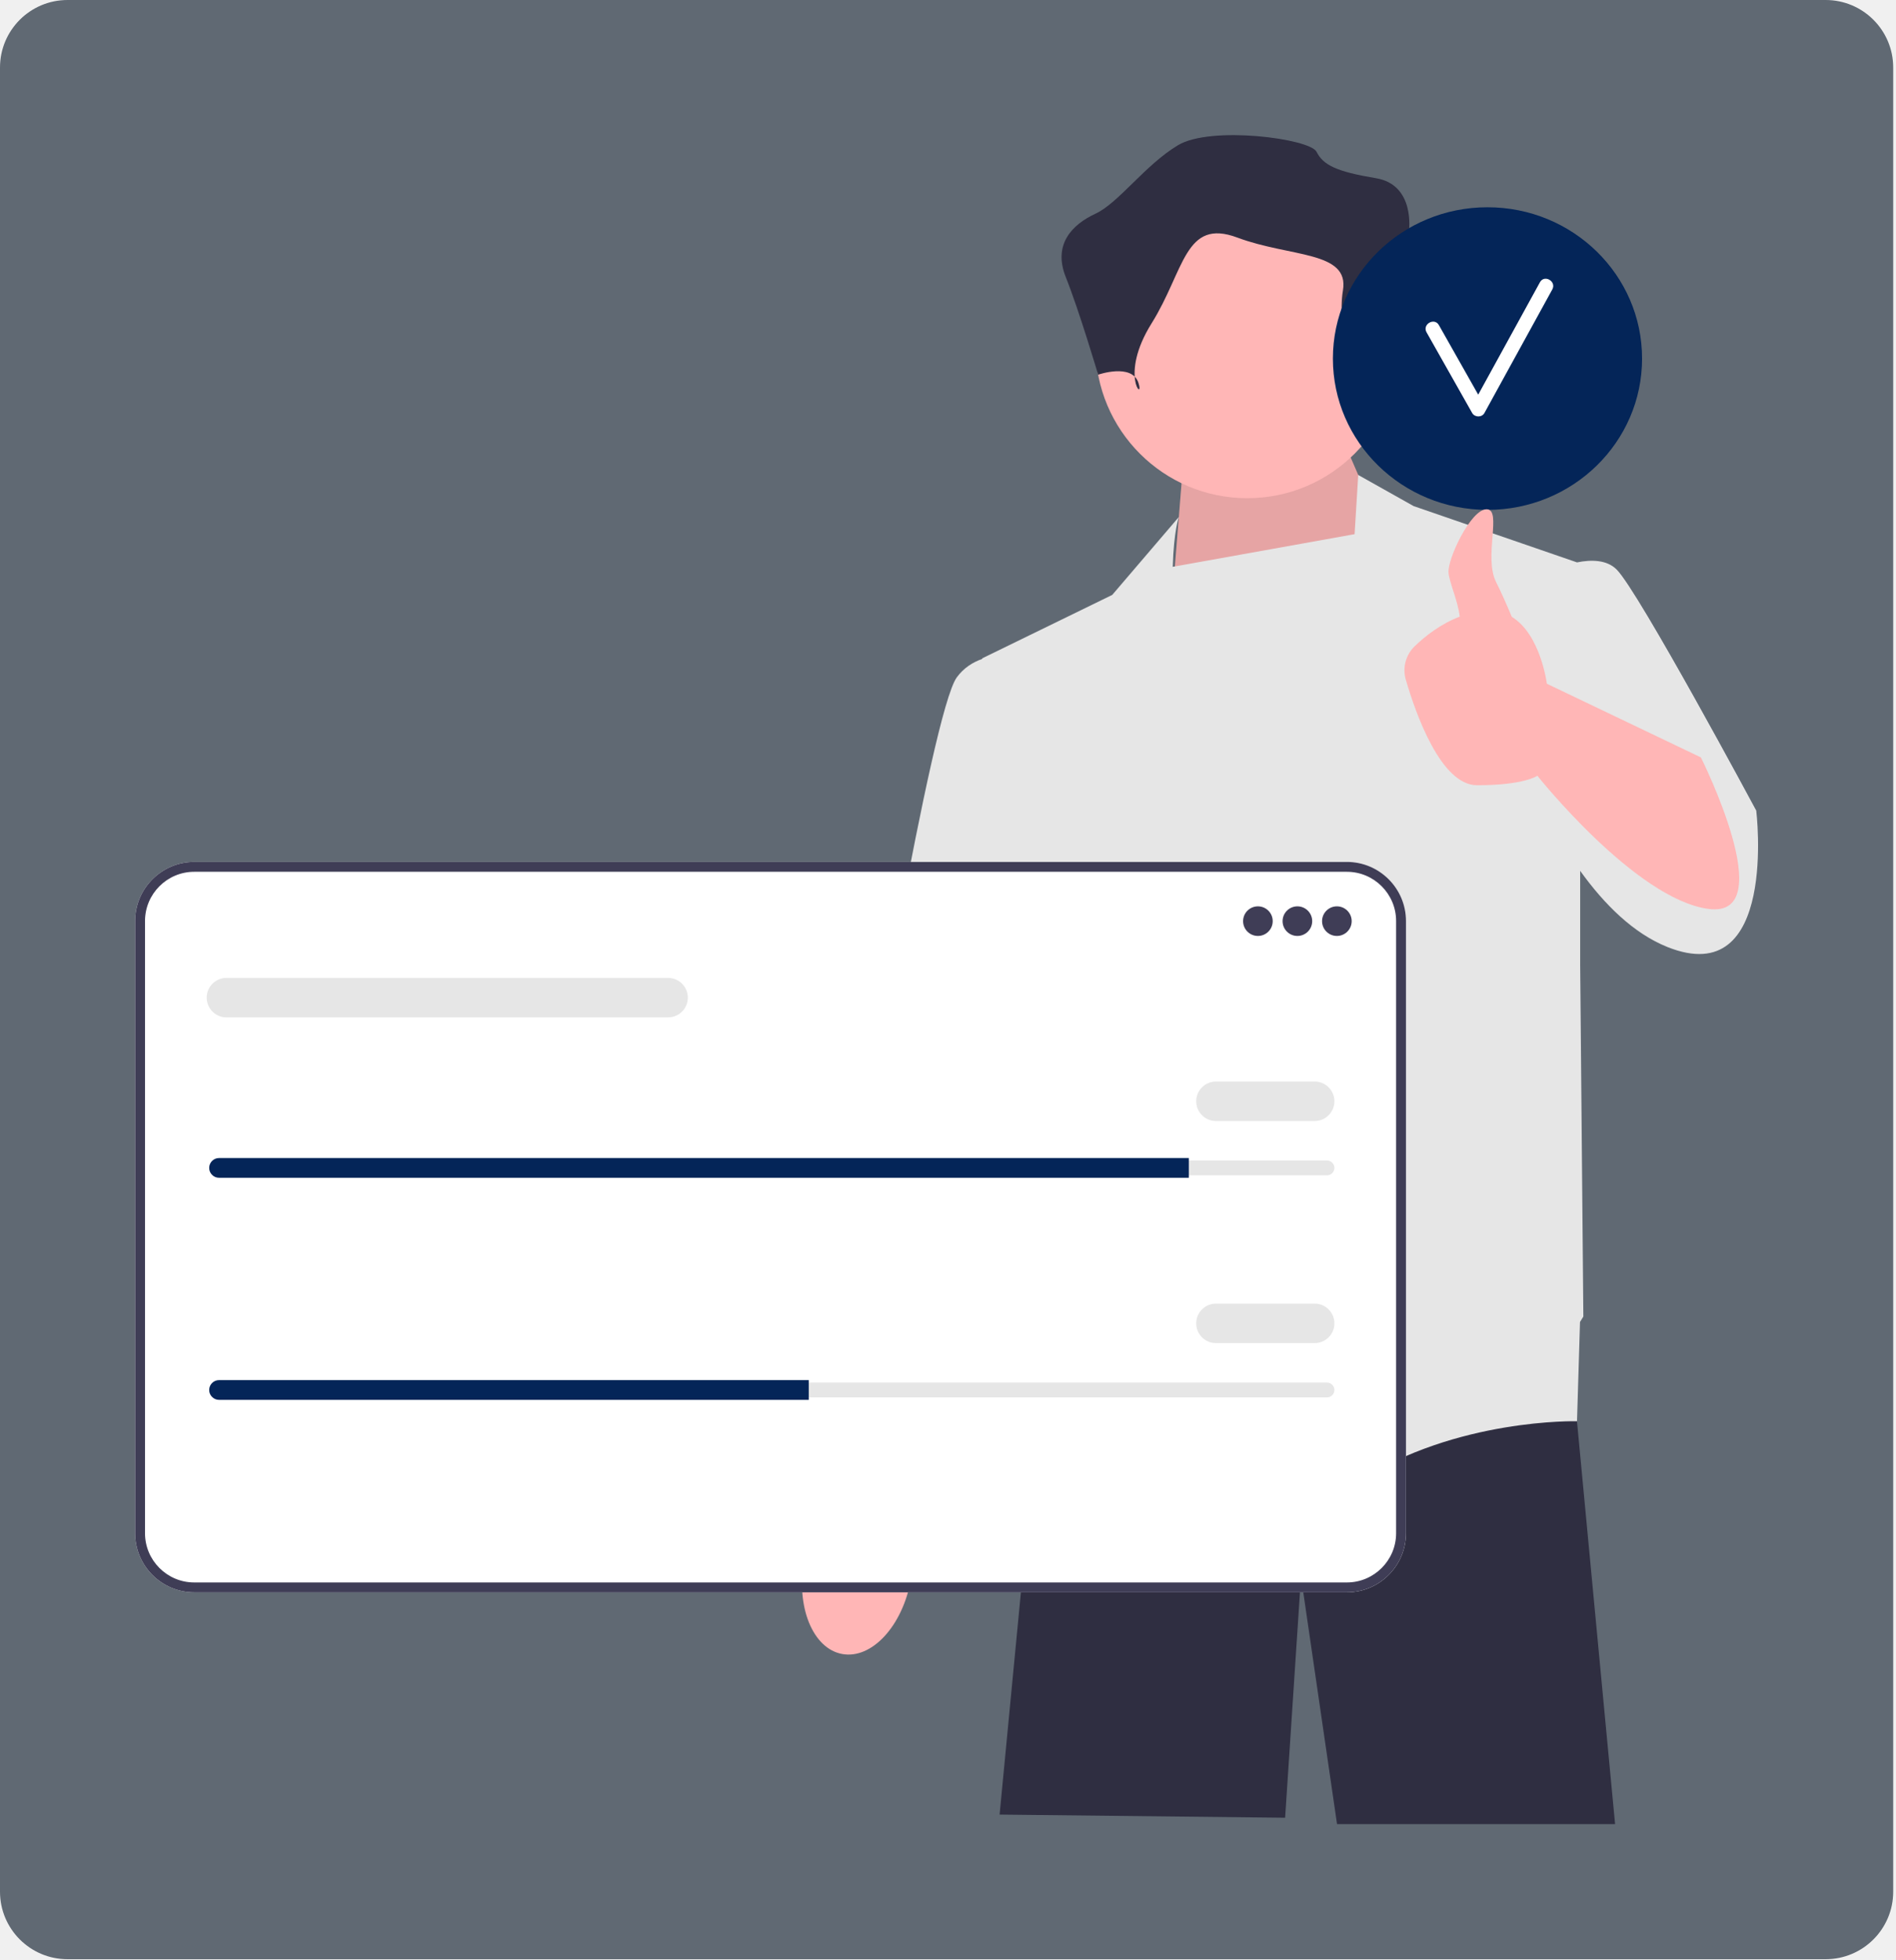
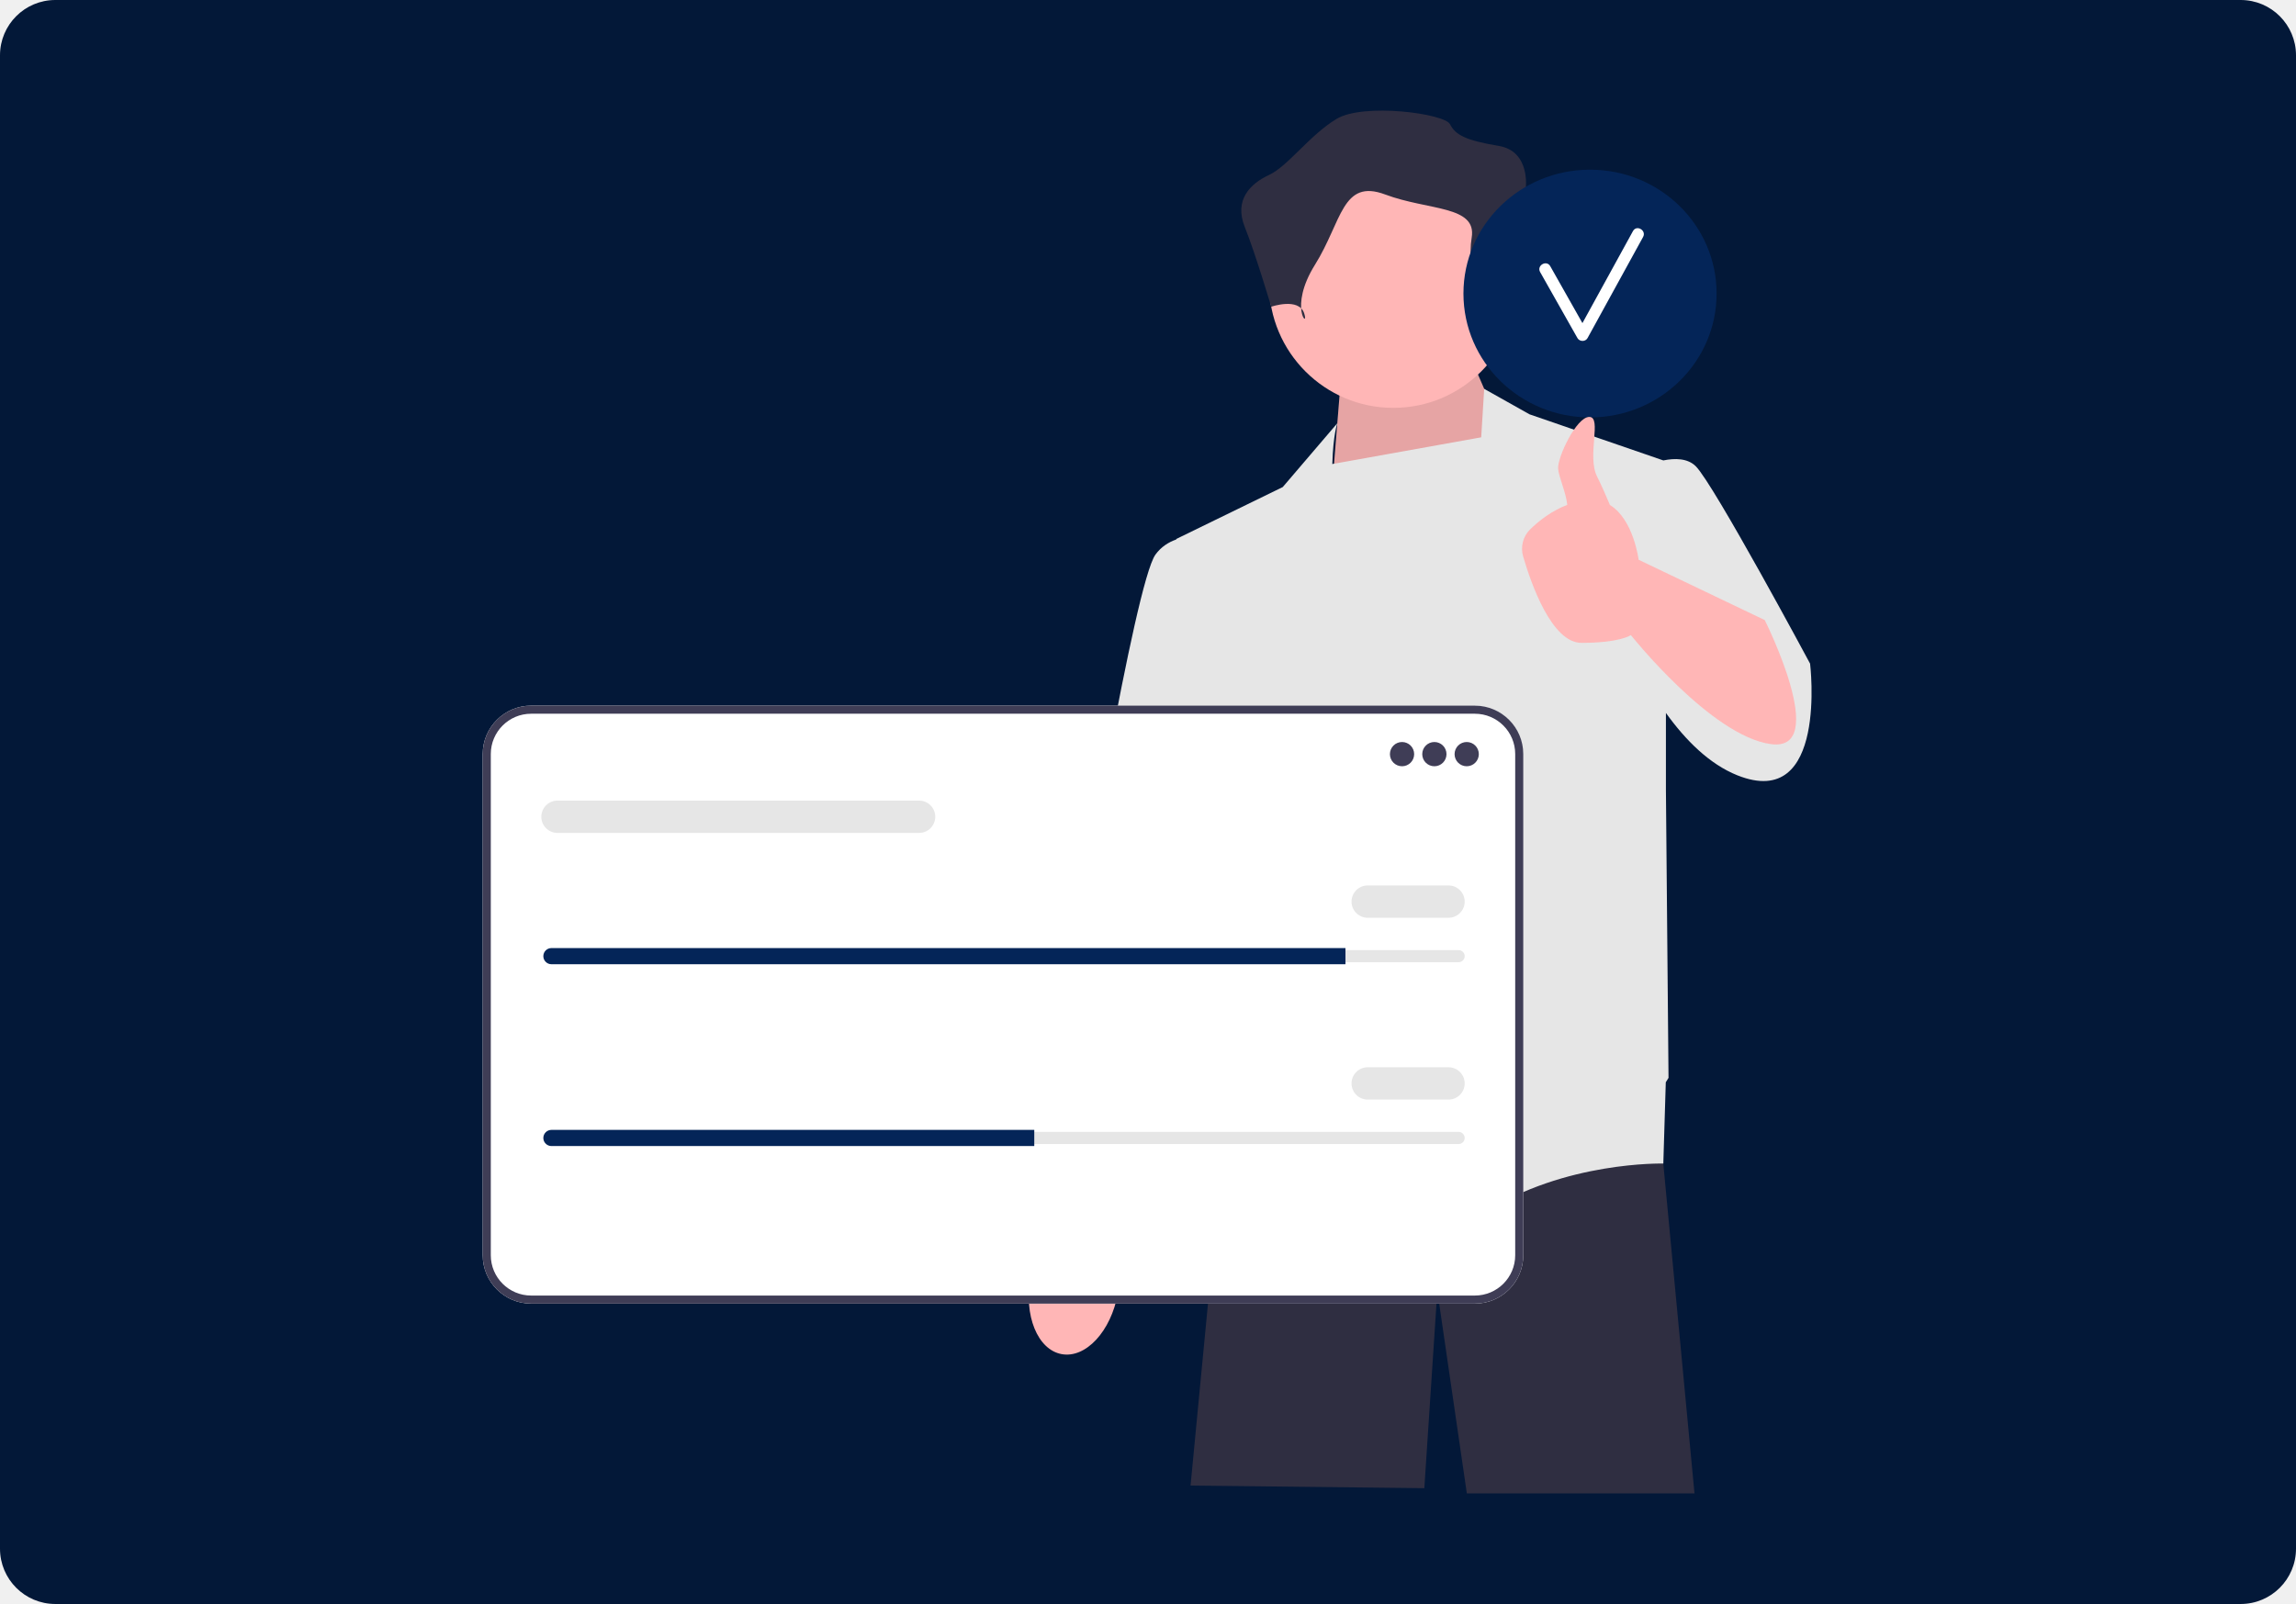
- <svg xmlns="http://www.w3.org/2000/svg" width="561" height="580" viewBox="0 0 561 580" fill="none">
-   <rect width="560.38" height="580" rx="20" fill="#010F21" fill-opacity="0.6" />
-   <path d="M466.787 420.514L466.778 420.74L478.056 540H395.758L385.09 466.753L380.395 538.122L295.881 537.183L304.858 443.483L312.493 400.052V400.043L313.638 393.507H464.543L464.74 395.873L466.787 420.514Z" fill="#2F2E41" />
-   <path d="M249.297 489.65C258.013 491.238 267.101 481.422 269.597 467.725C270.689 461.729 270.336 455.984 268.864 451.286L270.2 443.39L292.628 337.174C292.628 337.174 333.927 254.56 333.926 240.218C333.925 225.876 321.98 218.842 321.98 218.842L305.815 218.993L255.122 342.805L245.993 434.297L244.516 446.85C241.481 450.727 239.125 455.979 238.033 461.974C235.538 475.671 240.581 488.062 249.297 489.65Z" fill="#FFB6B6" />
-   <path d="M413.731 167.664L398.706 132.918L349.876 141.37L346.589 182.249L413.731 167.664Z" fill="#FFB6B6" />
-   <path opacity="0.1" d="M413.731 167.664L398.706 132.918L349.876 141.37L346.589 182.249L413.731 167.664Z" fill="black" />
-   <path d="M519.843 239.971C519.843 239.971 485.099 175.176 478.525 168.602C475.599 165.676 470.999 165.635 466.794 166.488L418.427 149.821L402.033 140.61L400.953 158.135L347.131 167.795C347.43 157.108 348.937 153.043 348.937 153.043L329.217 176.115L290.717 194.896L290.738 195.065C287.912 196.051 285.234 197.739 283.204 200.53C275.692 210.86 255.033 336.694 255.033 336.694L299.168 346.084L305.175 308.391L309.498 342.328L312.784 405.715C312.784 405.715 372.883 457.363 401.993 438.582C431.104 419.8 466.787 420.74 466.787 420.74L467.678 391.358C468.312 390.345 468.666 389.751 468.666 389.751L467.726 285.53V257.798C474.88 267.764 483.513 276.336 493.55 280.35C526.417 293.497 519.843 239.971 519.843 239.971Z" fill="#E6E6E6" />
-   <path d="M369.187 147.483C393.997 147.483 414.11 127.37 414.11 102.56C414.11 77.749 393.997 57.637 369.187 57.637C344.377 57.637 324.265 77.749 324.265 102.56C324.265 127.37 344.377 147.483 369.187 147.483Z" fill="#FFB6B6" />
-   <path d="M401.415 115.256C401.415 115.256 405.321 101.583 414.11 102.56C422.899 103.537 424.852 95.724 422.899 91.817C420.946 87.911 417.04 68.379 417.04 68.379C417.04 68.379 418.993 54.707 407.274 52.754C395.555 50.801 391.649 48.848 389.696 44.941C387.742 41.035 358.445 37.129 348.679 42.988C338.914 48.848 331.101 60.09 324.265 63.258C317.429 66.426 311.57 72.286 315.476 82.052C319.382 91.817 325.047 110.917 325.047 110.917C325.047 110.917 335.007 107.443 336.961 113.302C338.914 119.162 331.101 111.349 340.867 95.724C350.633 80.098 350.633 64.473 366.258 70.332C381.883 76.192 399.461 74.239 397.508 85.958C395.555 97.677 401.415 115.256 401.415 115.256Z" fill="#2F2E41" />
-   <path d="M398.667 471.389H57.497C47.849 471.389 40 463.539 40 453.891V272.659C40 263.012 47.849 255.162 57.497 255.162H398.667C408.316 255.162 416.165 263.012 416.165 272.659V453.891C416.165 463.539 408.316 471.389 398.667 471.389Z" fill="white" />
-   <path d="M398.667 471.389H57.497C47.849 471.389 40 463.539 40 453.891V272.659C40 263.012 47.849 255.162 57.497 255.162H398.667C408.316 255.162 416.165 263.012 416.165 272.659V453.891C416.165 463.539 408.316 471.389 398.667 471.389ZM57.497 258.084C49.461 258.084 42.922 264.622 42.922 272.659V453.891C42.922 461.928 49.461 468.467 57.497 468.467H398.667C406.704 468.467 413.243 461.928 413.243 453.891V272.659C413.243 264.622 406.704 258.084 398.667 258.084H57.497Z" fill="#3F3D56" />
-   <path d="M372.336 277.077C374.756 277.077 376.718 275.114 376.718 272.694C376.718 270.273 374.756 268.311 372.336 268.311C369.915 268.311 367.953 270.273 367.953 272.694C367.953 275.114 369.915 277.077 372.336 277.077Z" fill="#3F3D56" />
-   <path d="M384.024 277.077C386.444 277.077 388.406 275.114 388.406 272.694C388.406 270.273 386.444 268.311 384.024 268.311C381.603 268.311 379.641 270.273 379.641 272.694C379.641 275.114 381.603 277.077 384.024 277.077Z" fill="#3F3D56" />
-   <path d="M395.711 277.077C398.132 277.077 400.094 275.114 400.094 272.694C400.094 270.273 398.132 268.311 395.711 268.311C393.291 268.311 391.328 270.273 391.328 272.694C391.328 275.114 393.291 277.077 395.711 277.077Z" fill="#3F3D56" />
-   <path d="M64.837 343.552C63.628 343.552 62.645 344.535 62.645 345.743C62.645 346.332 62.873 346.878 63.286 347.28C63.702 347.706 64.248 347.935 64.837 347.935H392.789C393.998 347.935 394.981 346.952 394.981 345.743C394.981 345.154 394.753 344.609 394.34 344.207C393.924 343.78 393.378 343.552 392.789 343.552H64.837Z" fill="#E6E6E6" />
-   <path d="M351.882 342.821V348.665H64.837C64.033 348.665 63.303 348.344 62.777 347.803C62.236 347.277 61.915 346.547 61.915 345.743C61.915 344.136 63.23 342.821 64.837 342.821H351.882Z" fill="#042558" />
-   <path d="M389.137 331.864H359.918C356.695 331.864 354.074 329.243 354.074 326.02C354.074 322.797 356.695 320.176 359.918 320.176H389.137C392.359 320.176 394.981 322.797 394.981 326.02C394.981 329.243 392.359 331.864 389.137 331.864Z" fill="#E6E6E6" />
-   <path d="M197.75 301.183H67.028C63.806 301.183 61.184 298.562 61.184 295.339C61.184 292.116 63.806 289.495 67.028 289.495H197.75C200.972 289.495 203.593 292.116 203.593 295.339C203.593 298.562 200.972 301.183 197.75 301.183Z" fill="#E6E6E6" />
-   <path d="M64.837 409.296C63.628 409.296 62.645 410.279 62.645 411.488C62.645 412.077 62.873 412.622 63.286 413.024C63.702 413.451 64.248 413.679 64.837 413.679H392.789C393.998 413.679 394.981 412.696 394.981 411.488C394.981 410.899 394.753 410.354 394.34 409.951C393.924 409.525 393.378 409.296 392.789 409.296H64.837Z" fill="#E6E6E6" />
-   <path d="M239.387 408.566V414.41H64.837C64.033 414.41 63.303 414.088 62.777 413.548C62.236 413.022 61.915 412.291 61.915 411.488C61.915 409.881 63.23 408.566 64.837 408.566H239.387Z" fill="#042558" />
-   <path d="M389.137 397.608H359.918C356.695 397.608 354.074 394.987 354.074 391.764C354.074 388.541 356.695 385.92 359.918 385.92H389.137C392.359 385.92 394.981 388.541 394.981 391.764C394.981 394.987 392.359 397.608 389.137 397.608Z" fill="#E6E6E6" />
-   <path d="M440.29 150.941C465.56 150.941 486.046 130.886 486.046 106.148C486.046 81.409 465.56 61.355 440.29 61.355C415.019 61.355 394.533 81.409 394.533 106.148C394.533 130.886 415.019 150.941 440.29 150.941Z" fill="#042558" />
-   <path d="M455.819 83.554C449.728 94.646 443.636 105.739 437.545 116.831C433.662 109.971 429.801 103.099 425.909 96.245C424.565 93.877 420.909 96.007 422.256 98.38C426.768 106.326 431.233 114.298 435.745 122.244C436.516 123.602 438.634 123.634 439.397 122.244C446.089 110.059 452.781 97.874 459.472 85.689C460.783 83.301 457.132 81.164 455.819 83.554Z" fill="white" />
-   <path d="M503.454 224.217L457.866 202.408C457.866 202.408 456.035 187.812 447.486 182.606C446.033 179.138 444.36 175.329 442.842 172.311C439.085 164.846 444.72 150.76 440.024 150.76C435.329 150.76 428.389 165.574 428.756 169.541C429.038 172.587 431.555 177.903 432.075 182.558C426.349 184.717 421.731 188.418 418.694 191.365C416.066 193.915 415.089 197.72 416.116 201.235C419.093 211.421 426.532 232.458 437.207 232.458C451.293 232.458 455.049 229.641 455.049 229.641C455.049 229.641 484.16 266.264 505.758 269.082C527.356 271.899 503.454 224.217 503.454 224.217Z" fill="#FFB6B6" />
+ <svg xmlns="http://www.w3.org/2000/svg" width="830" height="580" viewBox="0 0 830 580" fill="none">
+   <rect width="830" height="580" rx="20" fill="#031838" />
+   <path d="M601.287 420.514L601.278 420.74L612.556 540H530.258L519.59 466.753L514.895 538.122L430.381 537.183L439.358 443.483L446.993 400.052V400.043L448.138 393.507H599.043L599.24 395.873L601.287 420.514Z" fill="#2F2E41" />
+   <path d="M383.797 489.65C392.513 491.238 401.601 481.422 404.097 467.725C405.189 461.729 404.836 455.984 403.364 451.286L404.7 443.39L427.128 337.174C427.128 337.174 468.427 254.56 468.426 240.218C468.425 225.876 456.48 218.842 456.48 218.842L440.315 218.993L389.622 342.805L380.493 434.297L379.016 446.85C375.981 450.727 373.625 455.979 372.533 461.974C370.038 475.671 375.081 488.062 383.797 489.65Z" fill="#FFB6B6" />
+   <path d="M548.231 167.664L533.206 132.918L484.376 141.37L481.089 182.249L548.231 167.664Z" fill="#FFB6B6" />
+   <path opacity="0.1" d="M548.231 167.664L533.206 132.918L484.376 141.37L481.089 182.249L548.231 167.664Z" fill="black" />
+   <path d="M654.343 239.971C654.343 239.971 619.599 175.176 613.025 168.602C610.099 165.676 605.499 165.635 601.294 166.488L552.927 149.821L536.533 140.61L535.453 158.135L481.631 167.795C481.93 157.108 483.437 153.043 483.437 153.043L463.717 176.115L425.217 194.896L425.238 195.065C422.412 196.051 419.734 197.739 417.704 200.53C410.192 210.86 389.533 336.694 389.533 336.694L433.668 346.084L439.675 308.391L443.998 342.328L447.284 405.715C447.284 405.715 507.383 457.363 536.493 438.582C565.604 419.8 601.287 420.74 601.287 420.74L602.178 391.358C602.812 390.345 603.166 389.751 603.166 389.751L602.226 285.53V257.798C609.38 267.764 618.013 276.336 628.05 280.35C660.917 293.497 654.343 239.971 654.343 239.971Z" fill="#E6E6E6" />
+   <path d="M503.687 147.483C528.497 147.483 548.61 127.37 548.61 102.56C548.61 77.749 528.497 57.637 503.687 57.637C478.877 57.637 458.765 77.749 458.765 102.56C458.765 127.37 478.877 147.483 503.687 147.483Z" fill="#FFB6B6" />
+   <path d="M535.915 115.256C535.915 115.256 539.821 101.583 548.61 102.56C557.399 103.537 559.352 95.724 557.399 91.817C555.446 87.911 551.54 68.379 551.54 68.379C551.54 68.379 553.493 54.707 541.774 52.754C530.055 50.801 526.149 48.848 524.196 44.941C522.242 41.035 492.945 37.129 483.179 42.988C473.414 48.848 465.601 60.09 458.765 63.258C451.929 66.426 446.07 72.286 449.976 82.052C453.882 91.817 459.547 110.917 459.547 110.917C459.547 110.917 469.507 107.443 471.461 113.302C473.414 119.162 465.601 111.349 475.367 95.724C485.133 80.098 485.133 64.473 500.758 70.332C516.383 76.192 533.961 74.239 532.008 85.958C530.055 97.677 535.915 115.256 535.915 115.256Z" fill="#2F2E41" />
+   <path d="M533.167 471.389H191.997C182.349 471.389 174.5 463.539 174.5 453.891V272.659C174.5 263.012 182.349 255.162 191.997 255.162H533.167C542.816 255.162 550.665 263.012 550.665 272.659V453.891C550.665 463.539 542.816 471.389 533.167 471.389Z" fill="white" />
+   <path d="M533.167 471.389H191.997C182.349 471.389 174.5 463.539 174.5 453.891V272.659C174.5 263.012 182.349 255.162 191.997 255.162H533.167C542.816 255.162 550.665 263.012 550.665 272.659V453.891C550.665 463.539 542.816 471.389 533.167 471.389ZM191.997 258.084C183.961 258.084 177.422 264.622 177.422 272.659V453.891C177.422 461.928 183.961 468.467 191.997 468.467H533.167C541.204 468.467 547.743 461.928 547.743 453.891V272.659C547.743 264.622 541.204 258.084 533.167 258.084H191.997Z" fill="#3F3D56" />
+   <path d="M506.836 277.077C509.256 277.077 511.218 275.114 511.218 272.694C511.218 270.273 509.256 268.311 506.836 268.311C504.415 268.311 502.453 270.273 502.453 272.694C502.453 275.114 504.415 277.077 506.836 277.077Z" fill="#3F3D56" />
+   <path d="M518.524 277.077C520.944 277.077 522.906 275.114 522.906 272.694C522.906 270.273 520.944 268.311 518.524 268.311C516.103 268.311 514.141 270.273 514.141 272.694C514.141 275.114 516.103 277.077 518.524 277.077Z" fill="#3F3D56" />
+   <path d="M530.211 277.077C532.632 277.077 534.594 275.114 534.594 272.694C534.594 270.273 532.632 268.311 530.211 268.311C527.791 268.311 525.828 270.273 525.828 272.694C525.828 275.114 527.791 277.077 530.211 277.077Z" fill="#3F3D56" />
+   <path d="M199.337 343.552C198.128 343.552 197.145 344.535 197.145 345.743C197.145 346.332 197.373 346.878 197.786 347.28C198.202 347.706 198.748 347.935 199.337 347.935H527.289C528.498 347.935 529.481 346.952 529.481 345.743C529.481 345.154 529.253 344.609 528.84 344.207C528.424 343.78 527.878 343.552 527.289 343.552H199.337Z" fill="#E6E6E6" />
+   <path d="M486.382 342.821V348.665H199.337C198.533 348.665 197.803 348.344 197.277 347.803C196.736 347.277 196.415 346.547 196.415 345.743C196.415 344.136 197.73 342.821 199.337 342.821H486.382Z" fill="#042558" />
+   <path d="M523.637 331.864H494.418C491.195 331.864 488.574 329.243 488.574 326.02C488.574 322.797 491.195 320.176 494.418 320.176H523.637C526.859 320.176 529.481 322.797 529.481 326.02C529.481 329.243 526.859 331.864 523.637 331.864Z" fill="#E6E6E6" />
+   <path d="M332.25 301.183H201.528C198.306 301.183 195.684 298.562 195.684 295.339C195.684 292.116 198.306 289.495 201.528 289.495H332.25C335.472 289.495 338.093 292.116 338.093 295.339C338.093 298.562 335.472 301.183 332.25 301.183Z" fill="#E6E6E6" />
+   <path d="M199.337 409.296C198.128 409.296 197.145 410.279 197.145 411.488C197.145 412.077 197.373 412.622 197.786 413.024C198.202 413.451 198.748 413.679 199.337 413.679H527.289C528.498 413.679 529.481 412.696 529.481 411.488C529.481 410.899 529.253 410.354 528.84 409.951C528.424 409.525 527.878 409.296 527.289 409.296H199.337Z" fill="#E6E6E6" />
+   <path d="M373.887 408.566V414.41H199.337C198.533 414.41 197.803 414.088 197.277 413.548C196.736 413.022 196.415 412.291 196.415 411.488C196.415 409.881 197.73 408.566 199.337 408.566H373.887Z" fill="#042558" />
+   <path d="M523.637 397.608H494.418C491.195 397.608 488.574 394.987 488.574 391.764C488.574 388.541 491.195 385.92 494.418 385.92H523.637C526.859 385.92 529.481 388.541 529.481 391.764C529.481 394.987 526.859 397.608 523.637 397.608Z" fill="#E6E6E6" />
+   <path d="M574.79 150.941C600.06 150.941 620.546 130.886 620.546 106.148C620.546 81.409 600.06 61.355 574.79 61.355C549.519 61.355 529.033 81.409 529.033 106.148C529.033 130.886 549.519 150.941 574.79 150.941Z" fill="#042558" />
+   <path d="M590.319 83.554C584.228 94.646 578.136 105.739 572.045 116.831C568.162 109.971 564.301 103.099 560.409 96.245C559.065 93.877 555.409 96.007 556.756 98.38C561.268 106.326 565.733 114.298 570.245 122.244C571.016 123.602 573.134 123.634 573.897 122.244C580.589 110.059 587.281 97.874 593.972 85.689C595.283 83.301 591.632 81.164 590.319 83.554Z" fill="white" />
+   <path d="M637.954 224.217L592.366 202.408C592.366 202.408 590.535 187.812 581.986 182.606C580.533 179.138 578.86 175.329 577.342 172.311C573.585 164.846 579.22 150.76 574.524 150.76C569.829 150.76 562.889 165.574 563.256 169.541C563.538 172.587 566.055 177.903 566.575 182.558C560.849 184.717 556.231 188.418 553.194 191.365C550.566 193.915 549.589 197.72 550.616 201.235C553.593 211.421 561.032 232.458 571.707 232.458C585.793 232.458 589.549 229.641 589.549 229.641C589.549 229.641 618.66 266.264 640.258 269.082C661.856 271.899 637.954 224.217 637.954 224.217Z" fill="#FFB6B6" />
</svg>
